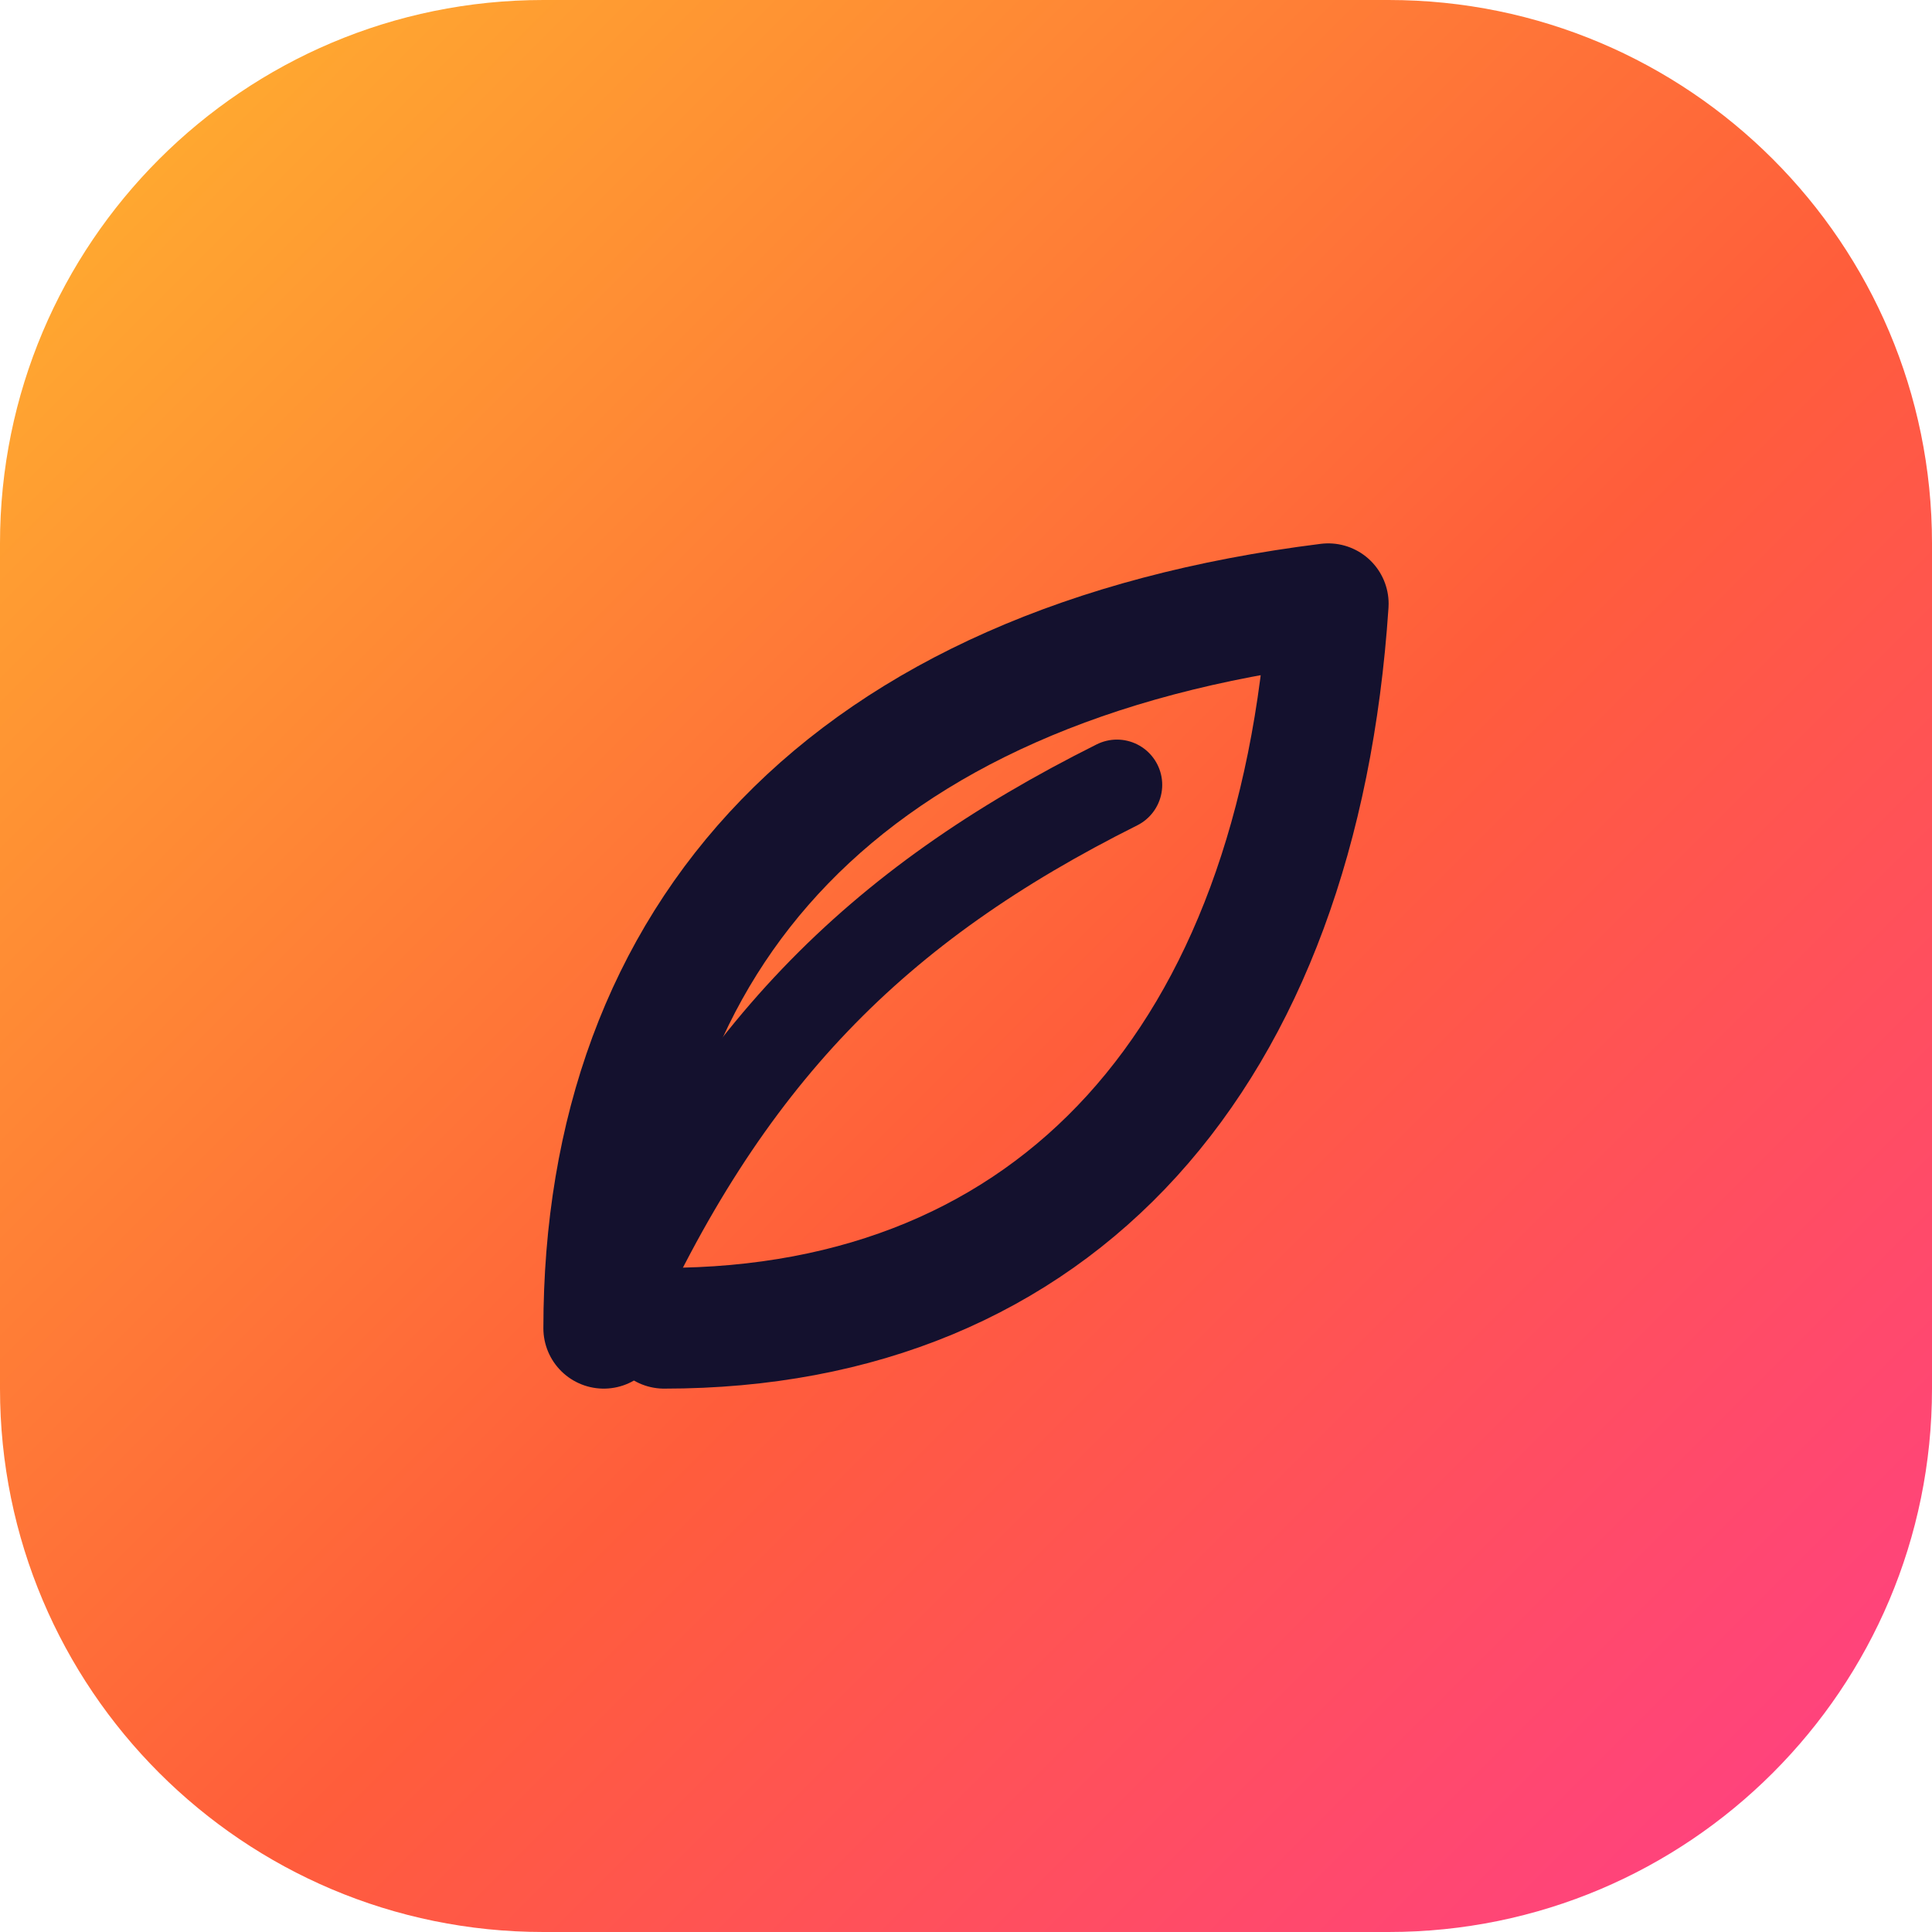
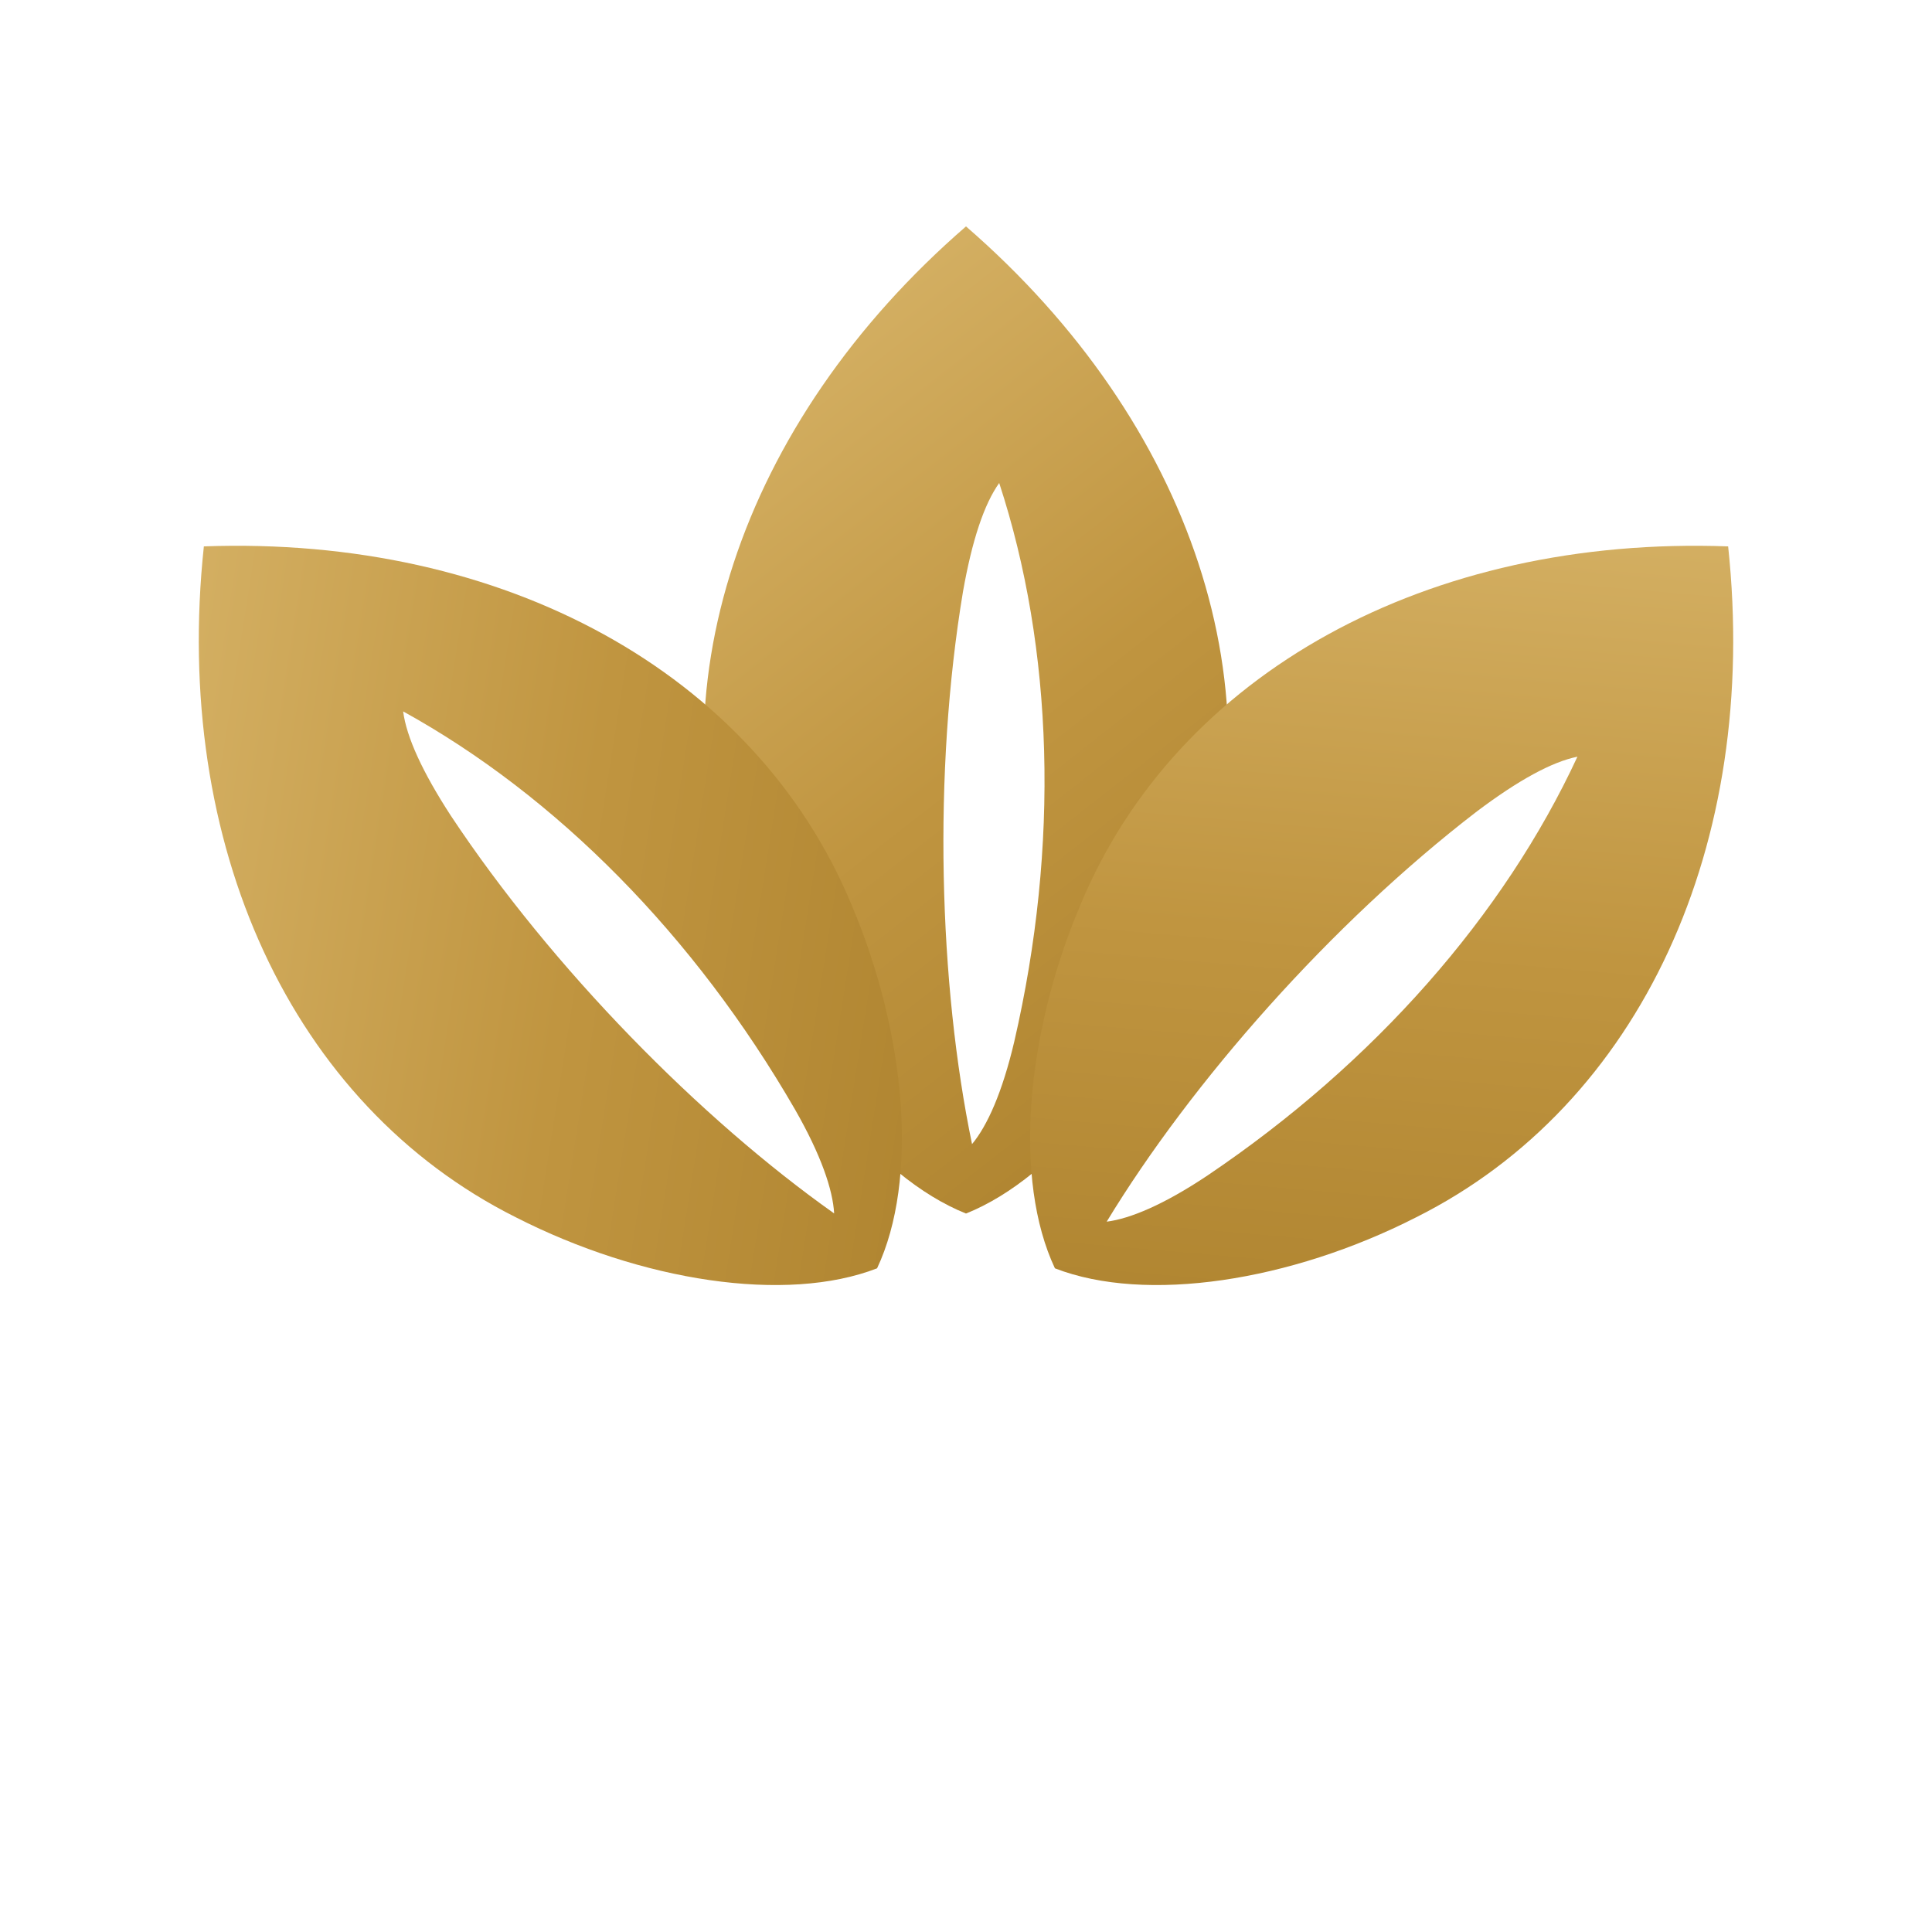
- <svg xmlns="http://www.w3.org/2000/svg" viewBox="0 0 64 64">
+ <svg xmlns="http://www.w3.org/2000/svg" viewBox="0 0 64 64" role="img" aria-label="Gold Roots">
  <defs>
-     <linearGradient id="g" x1="0" y1="0" x2="1" y2="1">
-       <stop offset="0" stop-color="#ffb52e" />
-       <stop offset=".55" stop-color="#ff5d3b" />
-       <stop offset="1" stop-color="#ff3d8b" />
+     <linearGradient id="oro" x1="14" y1="6" x2="50" y2="52" gradientUnits="userSpaceOnUse">
+       <stop offset="0" stop-color="#E4C57F" />
+       <stop offset="0.45" stop-color="#C09540" />
+       <stop offset="1" stop-color="#986D1A" />
    </linearGradient>
+     <path id="hoja" fill="url(#oro)" fill-rule="evenodd" d="M32 7.5C39.5 14 42.5 23 39.6 30.8C38 35.2 35 39 32 40.2C29 39 26 35.2 24.4 30.8C21.5 23 24.5 14 32 7.5ZM33.1 16C34.9 21.5 35.1 28 33.6 34.5C33.2 36.2 32.7 37.3 32.2 37.9C31.1 32.6 30.9 25.6 31.9 19.6C32.2 17.9 32.6 16.7 33.1 16Z" />
  </defs>
-   <rect width="64" height="64" rx="18" fill="url(#g)" />
-   <path d="M20 44c0-13 8-22 24-24-1 15-9 24-22 24" fill="none" stroke="#14112e" stroke-width="4" stroke-linecap="round" stroke-linejoin="round" />
-   <path d="M20 44c4-9 9-14 17-18" fill="none" stroke="#14112e" stroke-width="3" stroke-linecap="round" />
+   <use href="#hoja" />
+   <use href="#hoja" transform="translate(-2.4 1.6) rotate(-43 32 41)" />
+   <use href="#hoja" transform="translate(2.4 1.6) rotate(43 32 41)" />
</svg>
